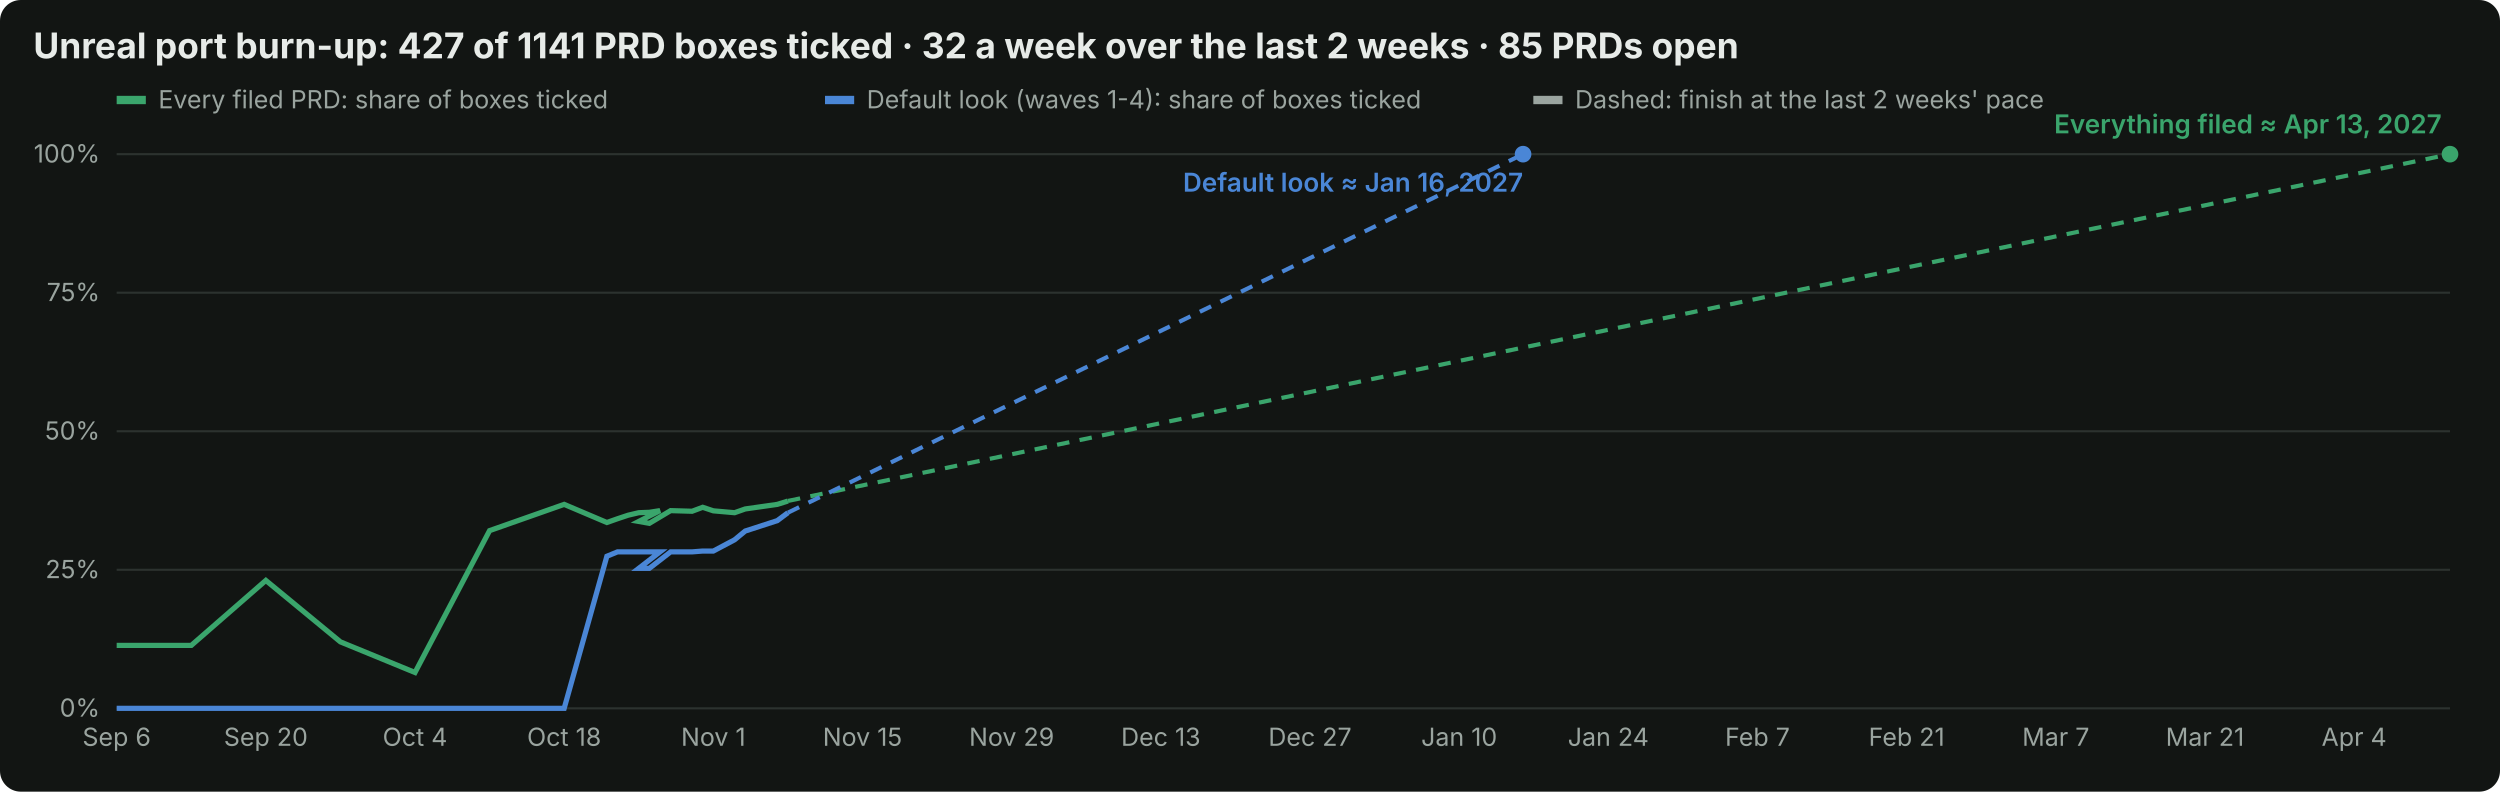
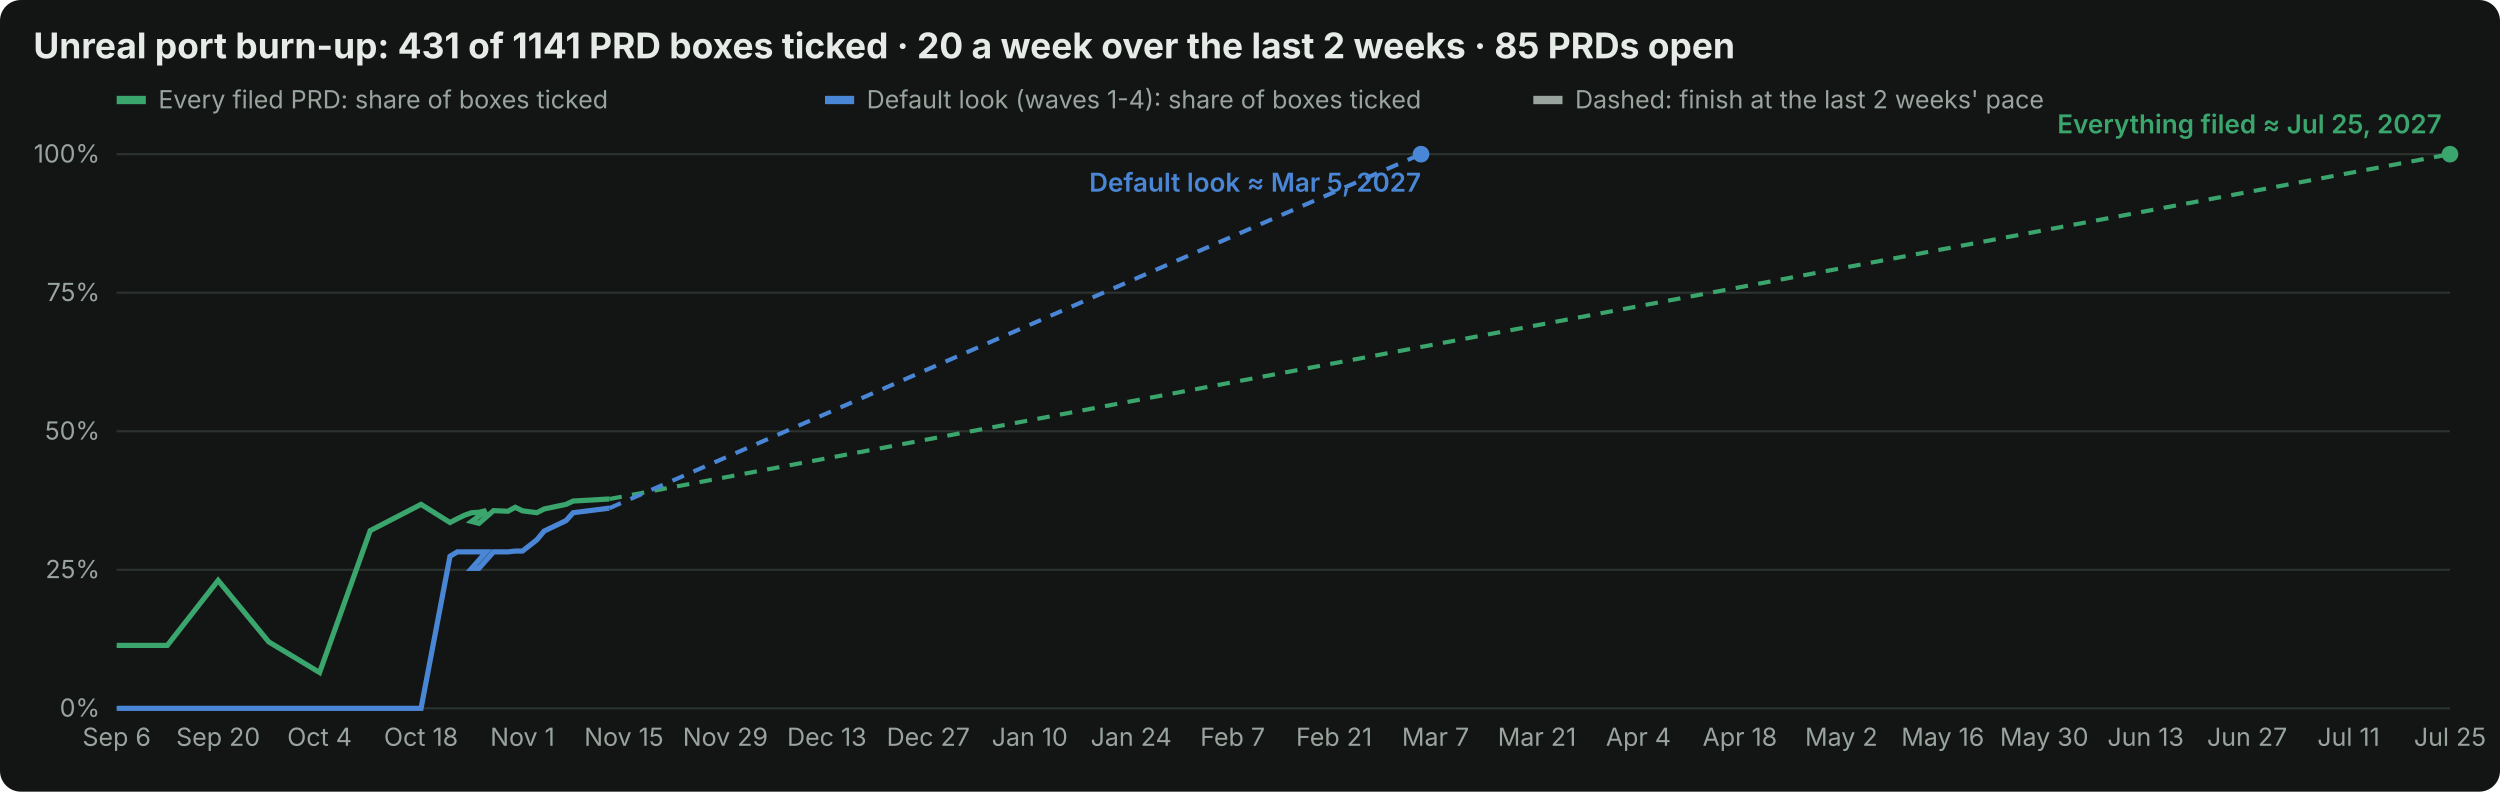
<svg xmlns="http://www.w3.org/2000/svg" viewBox="0 0 1200 380" width="1200" height="380" font-family="system-ui, -apple-system, Segoe UI, sans-serif">
  <style>.h{fill:#e7ebe8;font-size:17px;font-weight:700}.t{fill:#9aa49f;font-size:12px}.e{font-size:12.5px;font-weight:600}</style>
  <rect width="1200" height="380" rx="10" fill="#121513" />
-   <text x="16" y="28" class="h">Unreal port burn-up: 427 of 1141 PRD boxes ticked · 32 a week over the last 2 weeks · 85 PRDs open</text>
+   <text x="16" y="28" class="h">Unreal port burn-up: 431 of 1141 PRD boxes ticked · 20 a week over the last 2 weeks · 85 PRDs open</text>
  <rect x="56" y="46" width="14" height="4" fill="#3aa56c" />
  <text x="76" y="52" class="t">Every filed PRD: share of boxes ticked</text>
  <rect x="396" y="46" width="14" height="4" fill="#4a86d6" />
  <text x="416" y="52" class="t">Default look (waves 1-4): share of boxes ticked</text>
  <rect x="736" y="46" width="14" height="4" fill="#9aa49f" />
  <text x="756" y="52" class="t">Dashed: finish at the last 2 weeks' pace</text>
  <line x1="56" x2="1176" y1="340" y2="340" stroke="#2c322f" />
  <text x="48" y="344" class="t" text-anchor="end">0%</text>
  <line x1="56" x2="1176" y1="273.5" y2="273.5" stroke="#2c322f" />
  <text x="48" y="277.5" class="t" text-anchor="end">25%</text>
  <line x1="56" x2="1176" y1="207" y2="207" stroke="#2c322f" />
  <text x="48" y="211" class="t" text-anchor="end">50%</text>
  <line x1="56" x2="1176" y1="140.5" y2="140.5" stroke="#2c322f" />
  <text x="48" y="144.5" class="t" text-anchor="end">75%</text>
  <line x1="56" x2="1176" y1="74" y2="74" stroke="#2c322f" />
  <text x="48" y="78" class="t" text-anchor="end">100%</text>
  <text x="56" y="358" class="t" text-anchor="middle">Sep 6</text>
-   <text x="127.598" y="358" class="t" text-anchor="middle">Sep 20</text>
-   <text x="199.196" y="358" class="t" text-anchor="middle">Oct 4</text>
-   <text x="270.795" y="358" class="t" text-anchor="middle">Oct 18</text>
-   <text x="342.393" y="358" class="t" text-anchor="middle">Nov 1</text>
-   <text x="413.991" y="358" class="t" text-anchor="middle">Nov 15</text>
-   <text x="485.589" y="358" class="t" text-anchor="middle">Nov 29</text>
-   <text x="557.187" y="358" class="t" text-anchor="middle">Dec 13</text>
-   <text x="628.785" y="358" class="t" text-anchor="middle">Dec 27</text>
-   <text x="700.384" y="358" class="t" text-anchor="middle">Jan 10</text>
-   <text x="771.982" y="358" class="t" text-anchor="middle">Jan 24</text>
-   <text x="843.58" y="358" class="t" text-anchor="middle">Feb 7</text>
-   <text x="915.178" y="358" class="t" text-anchor="middle">Feb 21</text>
-   <text x="986.776" y="358" class="t" text-anchor="middle">Mar 7</text>
-   <text x="1058.374" y="358" class="t" text-anchor="middle">Mar 21</text>
-   <text x="1129.973" y="358" class="t" text-anchor="middle">Apr 4</text>
-   <path d="M56.0,309.8L91.8,309.8L127.6,278.6L163.4,308.1L199.2,322.8L235.0,254.7L270.8,242.1L291.3,250.8L296.4,249.0L301.5,247.3L306.6,246.1L311.7,245.9L316.8,245.1L306.6,250.3L311.7,251.2L321.9,245.1L332.2,245.4L337.3,243.5L342.4,245.2L352.6,246.1L357.7,244.3L373.1,242.1L378.2,240.5" stroke="#3aa56c" stroke-width="2.5" fill="none" />
-   <path d="M56.0,340.0L91.8,340.0L127.6,340.0L163.4,340.0L199.2,340.0L235.0,340.0L270.8,340.0L291.3,267.0L296.4,264.9L301.5,264.9L306.6,264.9L311.7,264.9L316.8,264.9L306.6,272.8L311.7,272.8L321.9,264.9L332.2,264.9L337.3,264.5L342.4,264.5L352.6,259.1L357.7,254.9L373.1,249.9L378.2,246.1" stroke="#4a86d6" stroke-width="2.5" fill="none" />
-   <path d="M378.192,240.454L1176,74" stroke="#3aa56c" stroke-width="2" stroke-dasharray="6 5" fill="none" />
+   <text x="104.696" y="358" class="t" text-anchor="middle">Sep 20</text>
+   <text x="153.391" y="358" class="t" text-anchor="middle">Oct 4</text>
+   <text x="202.087" y="358" class="t" text-anchor="middle">Oct 18</text>
+   <text x="250.783" y="358" class="t" text-anchor="middle">Nov 1</text>
+   <text x="299.478" y="358" class="t" text-anchor="middle">Nov 15</text>
+   <text x="348.174" y="358" class="t" text-anchor="middle">Nov 29</text>
+   <text x="396.87" y="358" class="t" text-anchor="middle">Dec 13</text>
+   <text x="445.565" y="358" class="t" text-anchor="middle">Dec 27</text>
+   <text x="494.261" y="358" class="t" text-anchor="middle">Jan 10</text>
+   <text x="542.957" y="358" class="t" text-anchor="middle">Jan 24</text>
+   <text x="591.652" y="358" class="t" text-anchor="middle">Feb 7</text>
+   <text x="640.348" y="358" class="t" text-anchor="middle">Feb 21</text>
+   <text x="689.043" y="358" class="t" text-anchor="middle">Mar 7</text>
+   <text x="737.739" y="358" class="t" text-anchor="middle">Mar 21</text>
+   <text x="786.435" y="358" class="t" text-anchor="middle">Apr 4</text>
+   <text x="835.13" y="358" class="t" text-anchor="middle">Apr 18</text>
+   <text x="883.826" y="358" class="t" text-anchor="middle">May 2</text>
+   <text x="932.522" y="358" class="t" text-anchor="middle">May 16</text>
+   <text x="981.217" y="358" class="t" text-anchor="middle">May 30</text>
+   <text x="1029.913" y="358" class="t" text-anchor="middle">Jun 13</text>
+   <text x="1078.609" y="358" class="t" text-anchor="middle">Jun 27</text>
+   <text x="1127.304" y="358" class="t" text-anchor="middle">Jul 11</text>
+   <text x="1176" y="358" class="t" text-anchor="middle">Jul 25</text>
+   <path d="M56.0,309.8L80.3,309.8L104.7,278.6L129.0,308.1L153.4,322.8L177.7,254.7L202.1,242.1L216.0,250.8L219.5,249.0L223.0,247.3L226.4,246.1L229.9,245.9L233.4,245.1L226.4,250.3L229.9,251.2L236.9,245.1L243.8,245.4L247.3,243.5L250.8,245.2L257.7,246.1L261.2,244.3L271.7,242.1L275.1,240.5L292.5,239.5" stroke="#3aa56c" stroke-width="2.5" fill="none" />
+   <path d="M56.0,340.0L80.3,340.0L104.7,340.0L129.0,340.0L153.4,340.0L177.7,340.0L202.1,340.0L216.0,267.0L219.5,264.9L223.0,264.9L226.4,264.9L229.9,264.9L233.4,264.9L226.4,272.8L229.9,272.8L236.9,264.9L243.8,264.9L247.3,264.5L250.8,264.5L257.7,259.1L261.2,254.9L271.7,249.9L275.1,246.1L292.5,243.9" stroke="#4a86d6" stroke-width="2.5" fill="none" />
+   <path d="M292.522,239.521L1176,74" stroke="#3aa56c" stroke-width="2" stroke-dasharray="6 5" fill="none" />
  <circle cx="1176" cy="74" r="4" fill="#3aa56c" />
-   <text x="1172" y="64" class="e" fill="#3aa56c" text-anchor="end">Everything filed ≈ Apr 13, 2027</text>
-   <path d="M378.192,246.086L731.068,74" stroke="#4a86d6" stroke-width="2" stroke-dasharray="6 5" fill="none" />
-   <circle cx="731.068" cy="74" r="4" fill="#4a86d6" />
-   <text x="731.068" y="92" class="e" fill="#4a86d6" text-anchor="end">Default look ≈ Jan 16, 2027</text>
+   <text x="1172" y="64" class="e" fill="#3aa56c" text-anchor="end">Everything filed ≈ Jul 25, 2027</text>
+   <path d="M292.522,243.914L682.087,74" stroke="#4a86d6" stroke-width="2" stroke-dasharray="6 5" fill="none" />
+   <circle cx="682.087" cy="74" r="4" fill="#4a86d6" />
+   <text x="682.087" y="92" class="e" fill="#4a86d6" text-anchor="end">Default look ≈ Mar 5, 2027</text>
</svg>
